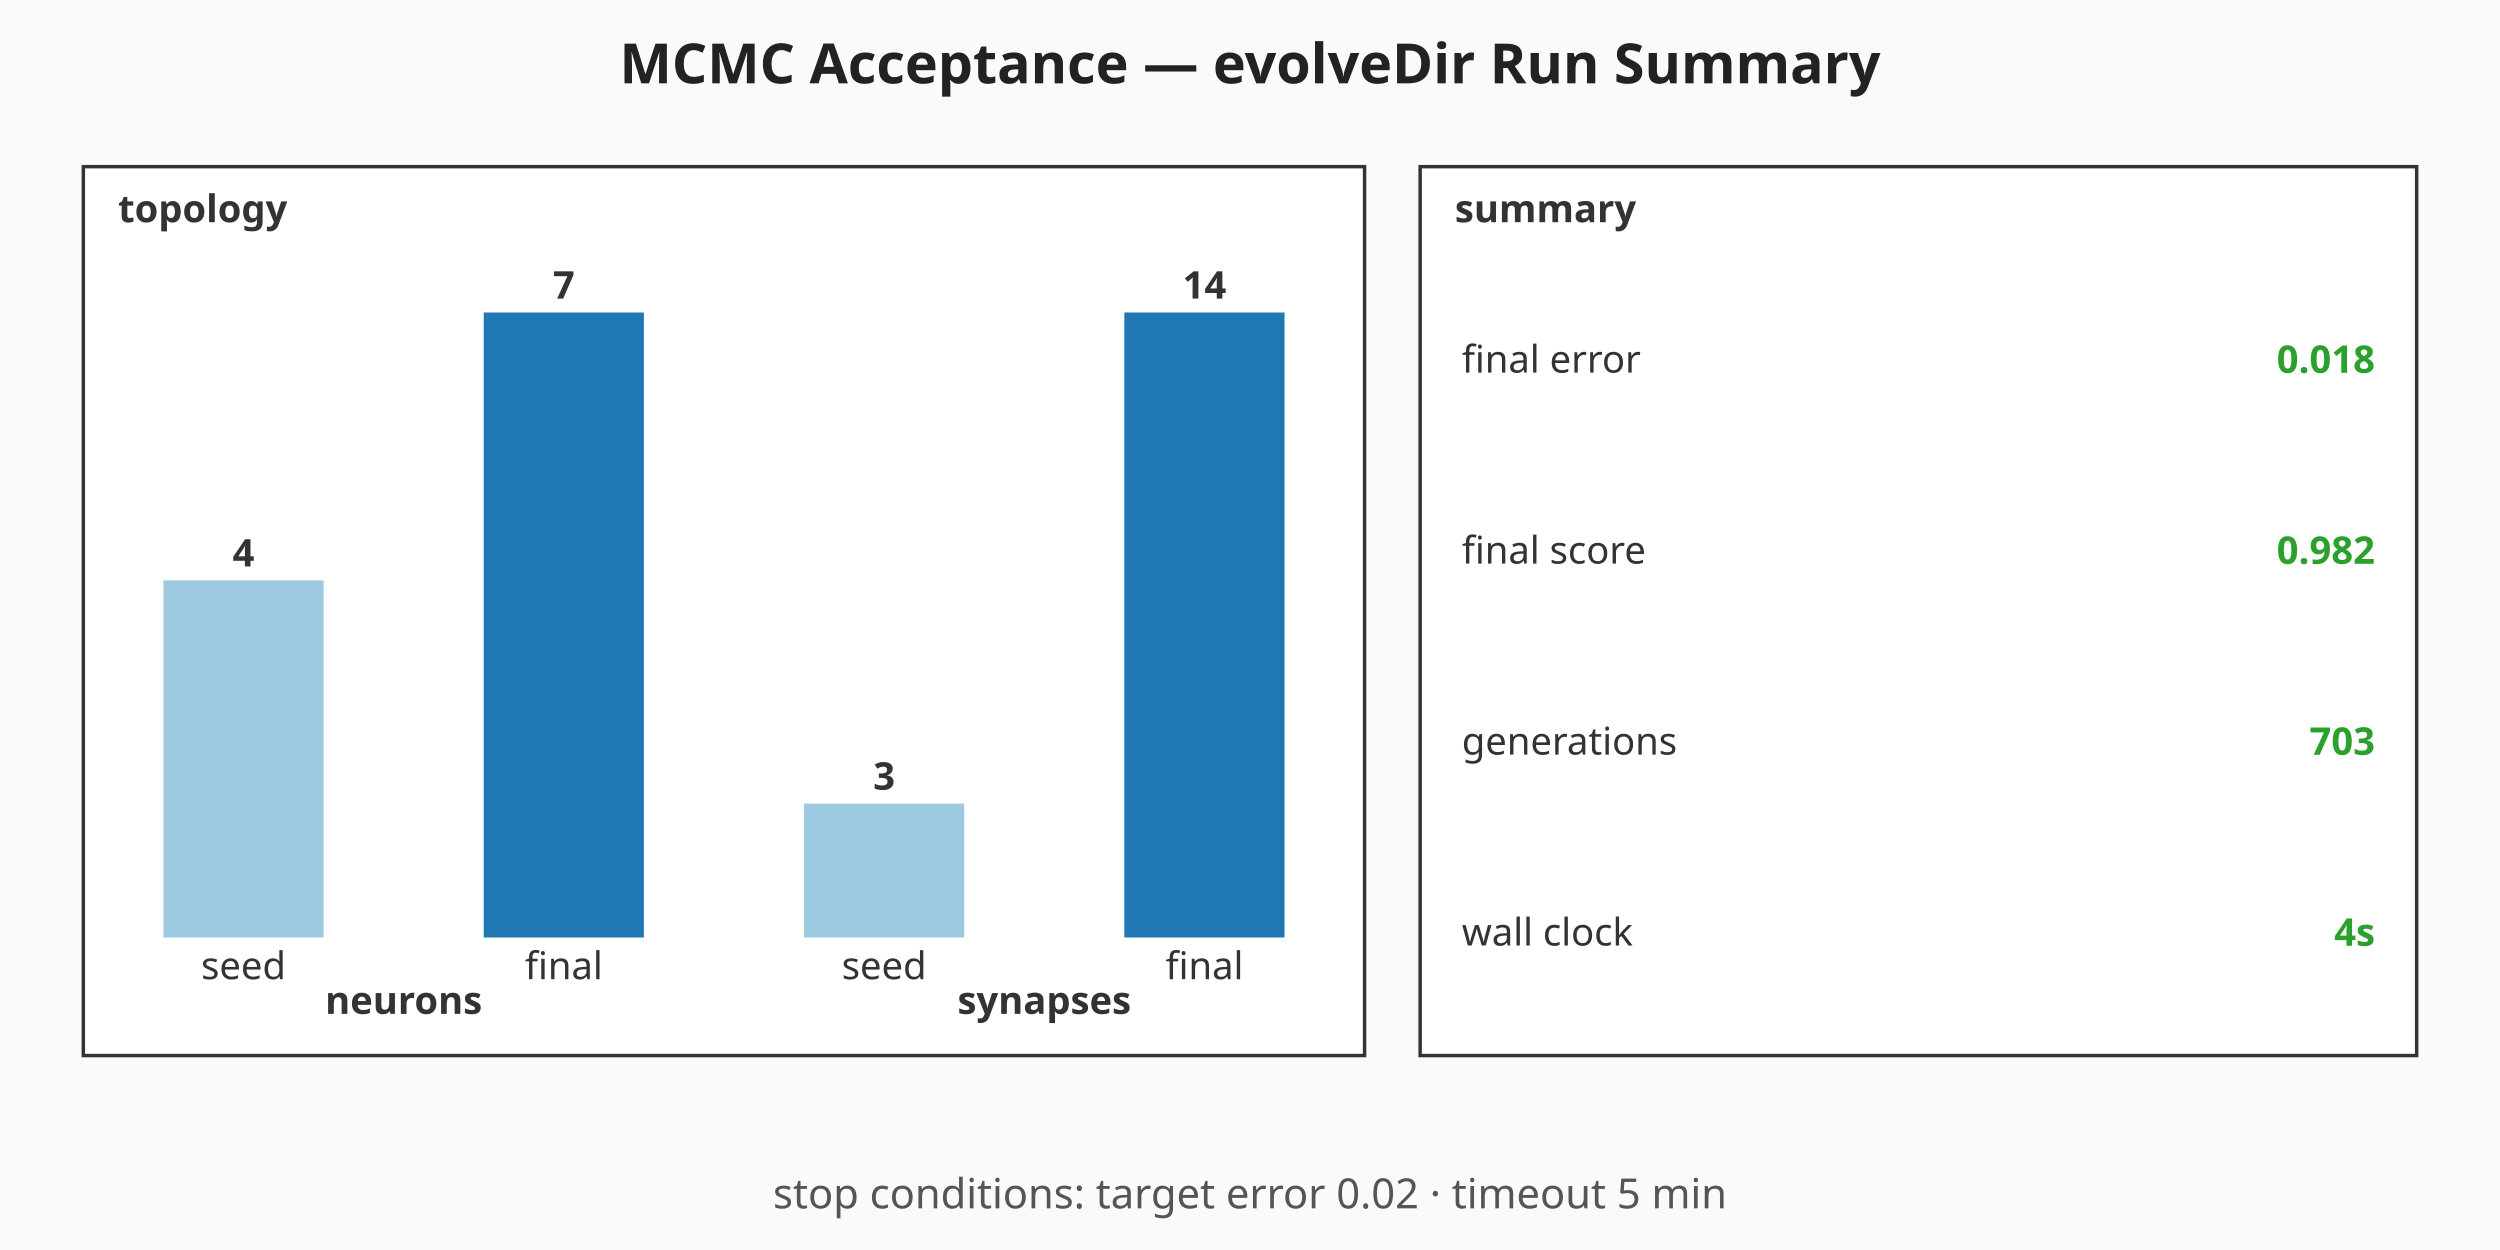
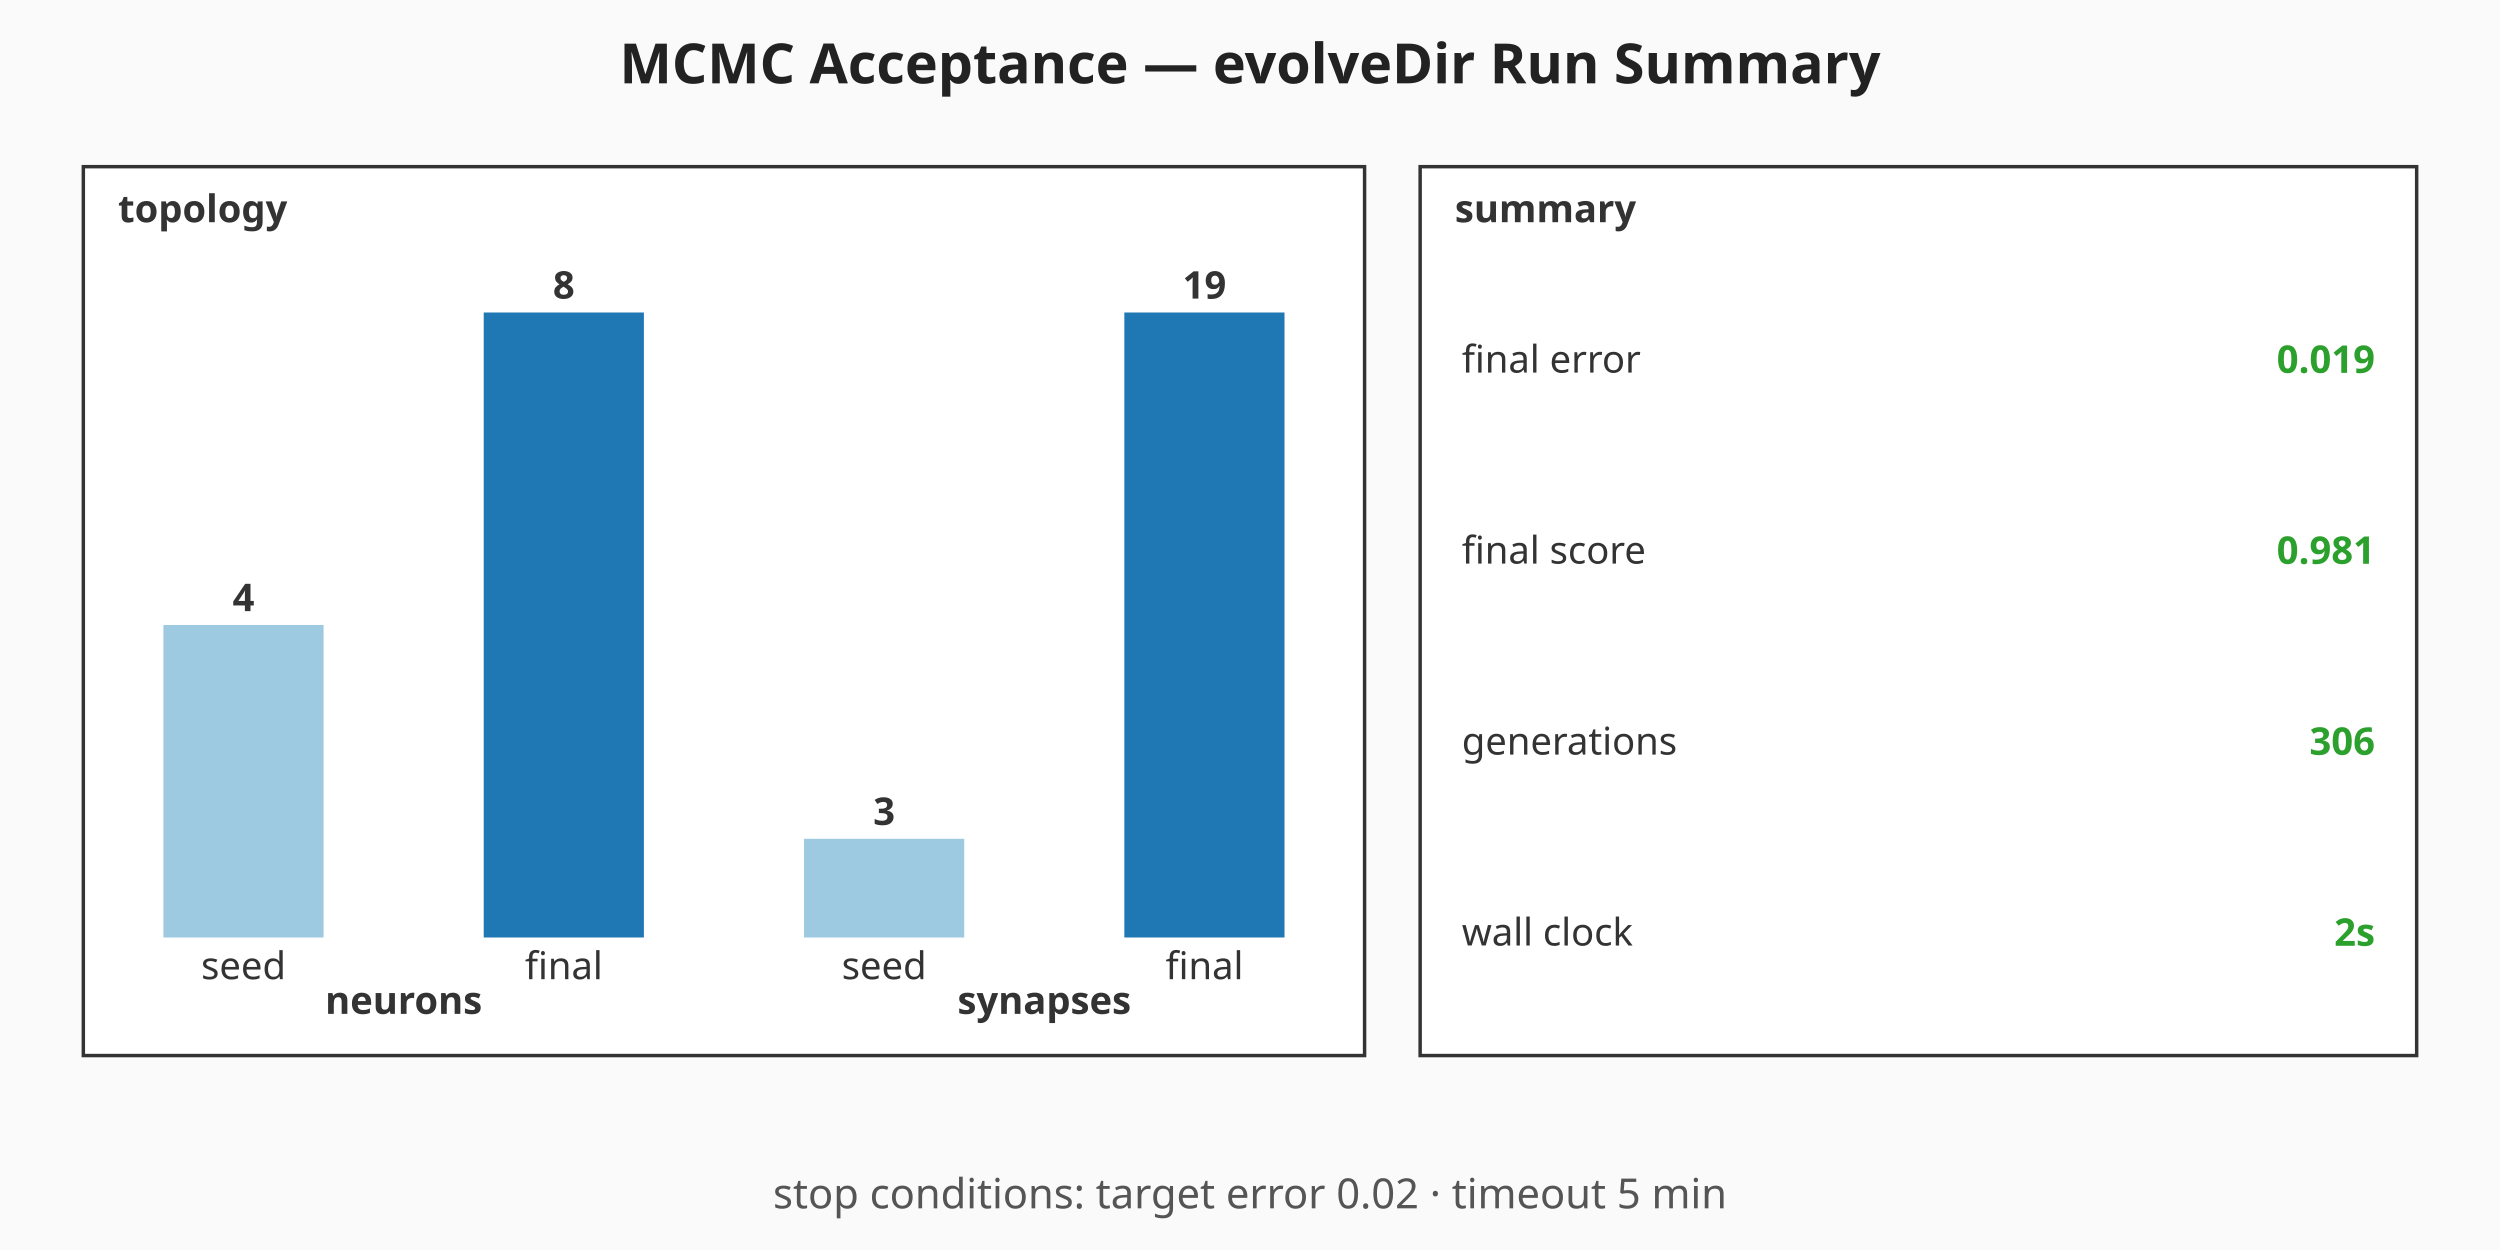
<svg xmlns="http://www.w3.org/2000/svg" viewBox="0 0 720 360" width="720" height="360" role="img" aria-label="MCMC Acceptance — evolveDir Run Summary summary chart">
  <rect width="720" height="360" fill="#fafafa" />
  <text x="360" y="24" text-anchor="middle" font-family="sans-serif" font-size="16" font-weight="bold" fill="#222">MCMC Acceptance — evolveDir Run Summary</text>
  <g class="topology" font-family="sans-serif" font-size="11" fill="#333">
    <rect x="24" y="48" width="369" height="256" fill="#ffffff" stroke="#333" stroke-width="1" />
    <text x="34" y="64" font-weight="bold">topology</text>
-     <rect class="topo-bar topo-bar-seed-neurons" x="47.06" y="167.14" width="46.13" height="102.86" fill="#9ecae1" />
-     <text x="70.13" y="163.14" text-anchor="middle" font-weight="bold">4</text>
+     <rect class="topo-bar topo-bar-seed-neurons" x="47.06" y="180" width="46.13" height="90" fill="#9ecae1" />
+     <text x="70.13" y="176" text-anchor="middle" font-weight="bold">4</text>
    <text x="70.13" y="282" text-anchor="middle">seed</text>
    <rect class="topo-bar topo-bar-final-neurons" x="139.31" y="90" width="46.13" height="180" fill="#1f77b4" />
-     <text x="162.38" y="86" text-anchor="middle" font-weight="bold">7</text>
+     <text x="162.38" y="86" text-anchor="middle" font-weight="bold">8</text>
    <text x="162.38" y="282" text-anchor="middle">final</text>
    <text x="116.25" y="292" text-anchor="middle" font-weight="bold">neurons</text>
-     <rect class="topo-bar topo-bar-seed-synapses" x="231.56" y="231.43" width="46.13" height="38.57" fill="#9ecae1" />
-     <text x="254.63" y="227.43" text-anchor="middle" font-weight="bold">3</text>
+     <rect class="topo-bar topo-bar-seed-synapses" x="231.56" y="241.58" width="46.13" height="28.42" fill="#9ecae1" />
+     <text x="254.63" y="237.58" text-anchor="middle" font-weight="bold">3</text>
    <text x="254.63" y="282" text-anchor="middle">seed</text>
    <rect class="topo-bar topo-bar-final-synapses" x="323.81" y="90" width="46.13" height="180" fill="#1f77b4" />
-     <text x="346.88" y="86" text-anchor="middle" font-weight="bold">14</text>
+     <text x="346.88" y="86" text-anchor="middle" font-weight="bold">19</text>
    <text x="346.88" y="282" text-anchor="middle">final</text>
    <text x="300.75" y="292" text-anchor="middle" font-weight="bold">synapses</text>
  </g>
  <g class="callouts" font-family="sans-serif" font-size="11" fill="#333">
    <rect x="409" y="48" width="287" height="256" fill="#ffffff" stroke="#333" stroke-width="1" />
    <text x="419" y="64" font-weight="bold">summary</text>
    <text class="callout-label" x="421" y="103.5" dominant-baseline="middle">final error</text>
-     <text class="callout-value" x="684" y="103.5" text-anchor="end" dominant-baseline="middle" font-weight="bold" fill="#2ca02c">0.018</text>
+     <text class="callout-value" x="684" y="103.5" text-anchor="end" dominant-baseline="middle" font-weight="bold" fill="#2ca02c">0.019</text>
    <text class="callout-label" x="421" y="158.5" dominant-baseline="middle">final score</text>
-     <text class="callout-value" x="684" y="158.5" text-anchor="end" dominant-baseline="middle" font-weight="bold" fill="#2ca02c">0.982</text>
+     <text class="callout-value" x="684" y="158.5" text-anchor="end" dominant-baseline="middle" font-weight="bold" fill="#2ca02c">0.981</text>
    <text class="callout-label" x="421" y="213.5" dominant-baseline="middle">generations</text>
-     <text class="callout-value" x="684" y="213.5" text-anchor="end" dominant-baseline="middle" font-weight="bold" fill="#2ca02c">703</text>
+     <text class="callout-value" x="684" y="213.5" text-anchor="end" dominant-baseline="middle" font-weight="bold" fill="#2ca02c">306</text>
    <text class="callout-label" x="421" y="268.5" dominant-baseline="middle">wall clock</text>
-     <text class="callout-value" x="684" y="268.5" text-anchor="end" dominant-baseline="middle" font-weight="bold" fill="#2ca02c">4s</text>
+     <text class="callout-value" x="684" y="268.5" text-anchor="end" dominant-baseline="middle" font-weight="bold" fill="#2ca02c">2s</text>
  </g>
  <g class="caption" font-family="sans-serif" font-size="12" fill="#555">
    <text x="360" y="348" text-anchor="middle">stop conditions: target error 0.02 · timeout 5 min</text>
  </g>
</svg>
